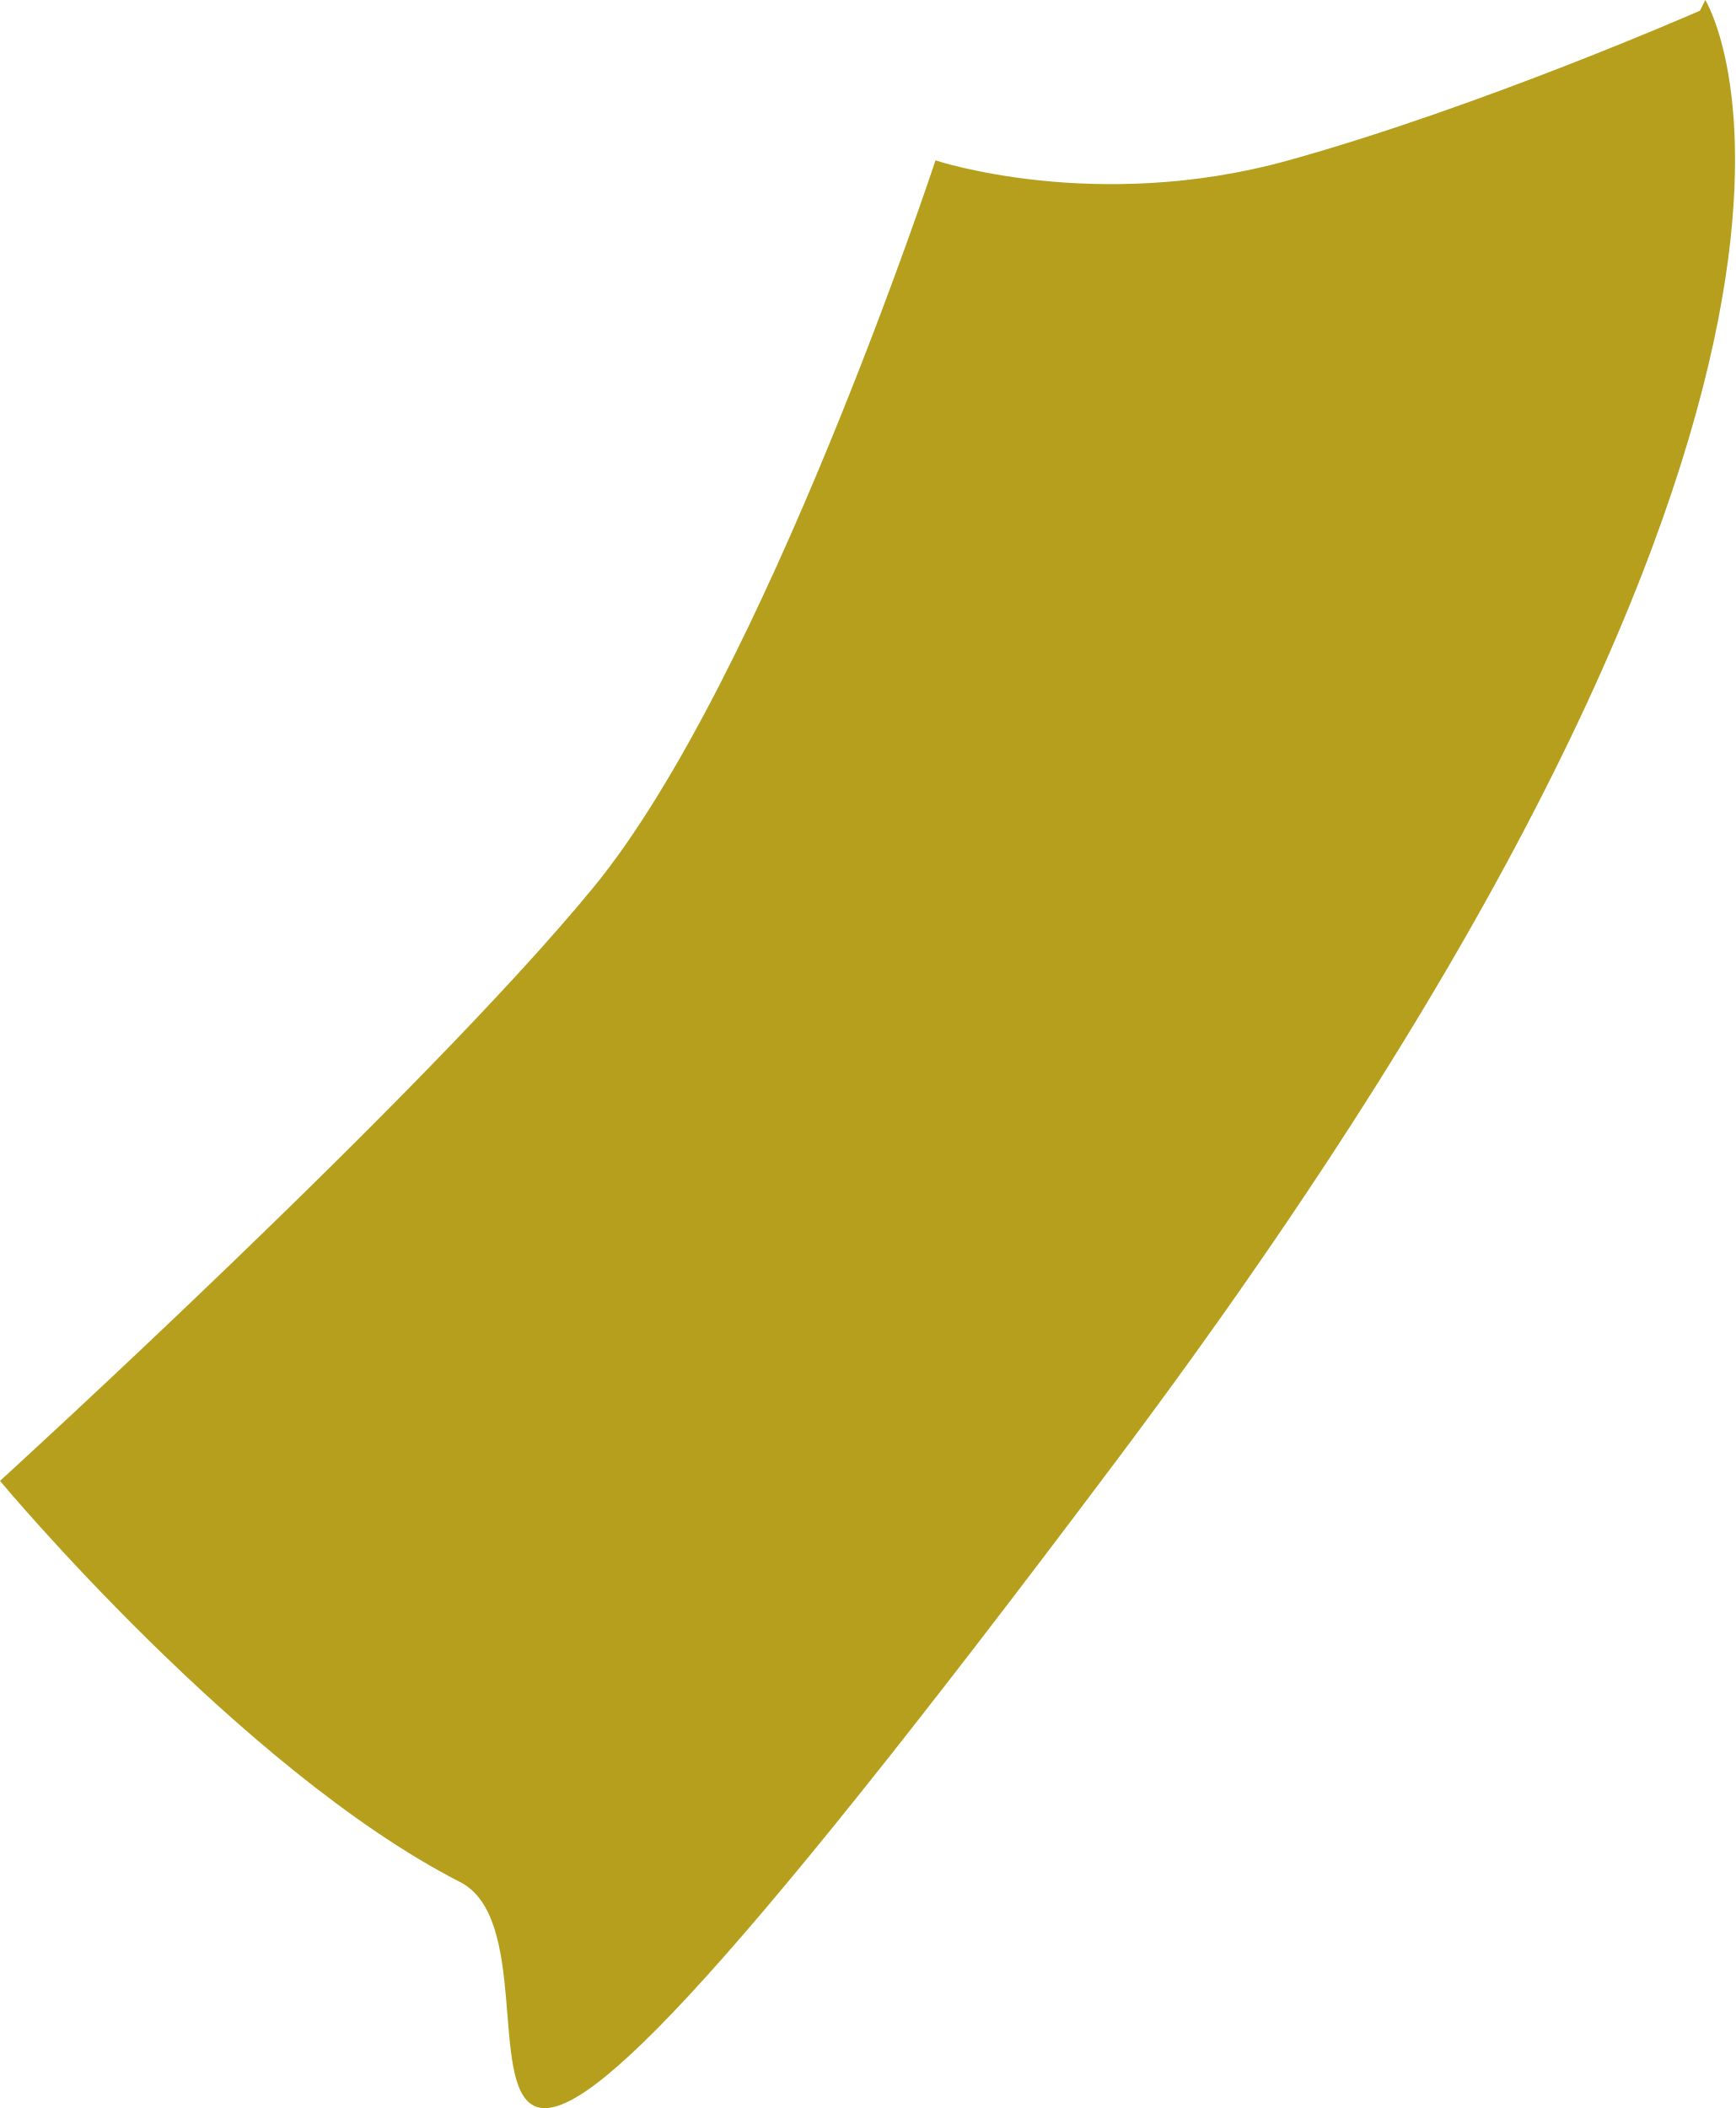
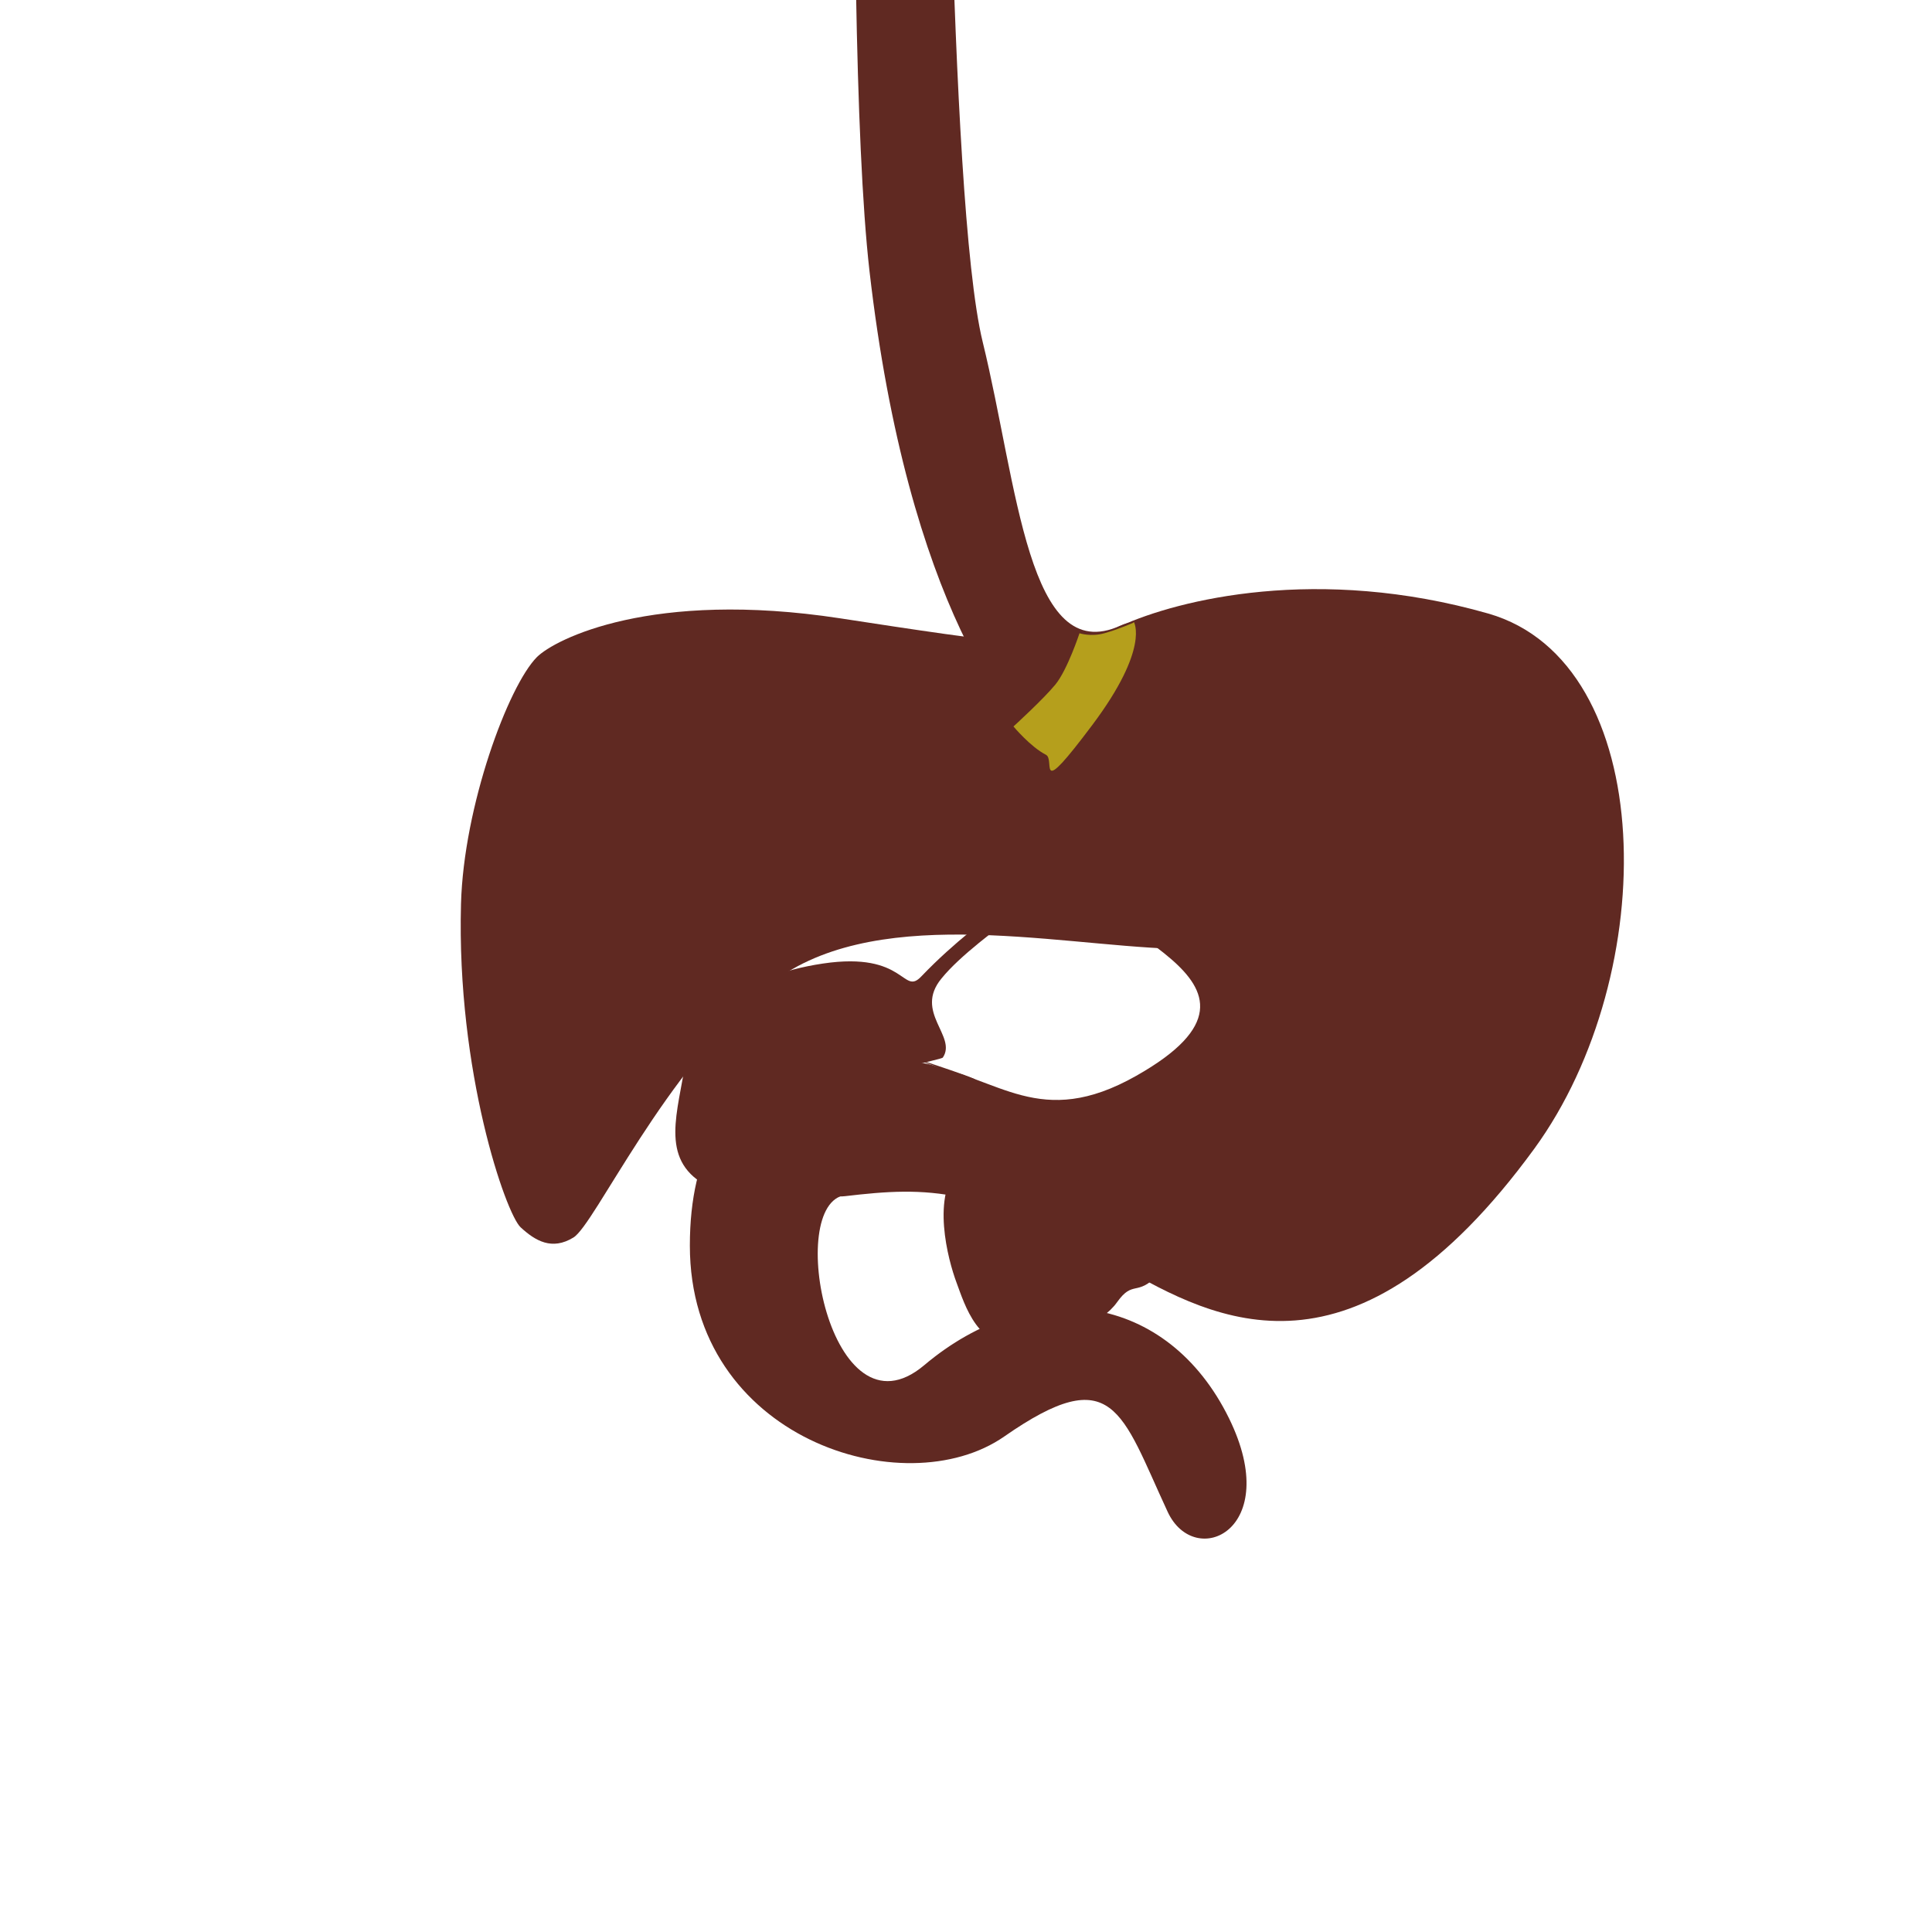
- <svg xmlns="http://www.w3.org/2000/svg" id="Layer_2" data-name="Layer 2" viewBox="0 0 32.46 39.43">
+ <svg xmlns="http://www.w3.org/2000/svg" viewBox="0 0 512 512">
  <defs>
    <style>
      .cls-1 {
        fill: #b59f1c;
+       }
+ 
+       .cls-1, .cls-2 {
        isolation: isolate;
+       }
+ 
+       .cls-3, .cls-2 {
+         fill: #602922;
+       }
+ 
+       .cls-4 {
+         fill: rgba(96, 41, 34, 0);
      }
    </style>
  </defs>
-   <g id="Layer_1-2" data-name="Layer 1">
-     <path id="Esophageal_Sphincter" data-name="Esophageal Sphincter" class="cls-1" d="M31.9,0s4.3,6.9-11,27.3-9.7,9.2-12.3,7.9c-4.1-2.1-8.6-7.5-8.6-7.5,0,0,7.9-7.2,11.1-11.1s6.4-13.6,6.4-13.6c0,0,3,1,6.6,0S31.8.2,31.8.2l.1-.2Z" />
+   <g id="Layer_2" data-name="Layer 2">
+     <path id="Stomach" class="cls-2" d="M296.92,165.9c15.4-7,52.3-16.2,97.5-3.3,45.2,13,46,95.4,12.2,141.8-47.7,65.4-84.6,45.6-109.7,31.2-37.1-21.3-50.9-21.2-73-18.6-16.3,1.9-1.5-38.6,20.9-34.9,19.9,3.3,30.7,17.5,56.3,3,45.8-25.9-15.8-38.3-16.2-55-.3-16.7,2.5-26-6.8-30.9s-5.7-22.2,18.9-33.4h-.1v.1Z" />
+     <path id="Esophagus" class="cls-2" d="M250.92-219.8s-2,102.5-1,103.4,1.2,169,10.5,207c9.3,38,12,86.4,36.5,75.2,15.4-7-9.6,38.4-18.9,33.4s-37.4-38.6-47.6-127.4c-7.8-68.3-1.8-291.7-1.8-291.7h22.3v.1Z" />
+     <path id="Duodenum" class="cls-2" d="M224.12,316.7c-16.3,1.9-4.1,66.1,20.8,45.1,28.8-24.3,64.5-19.1,80.8,14.1,14.5,29.6-9.1,40.3-16.3,24.7-12.3-26.5-14.3-40.1-43.3-19.9-26.5,18.4-83.3.5-83.3-50.6s39.8-52,62.2-48.3c19.9,3.3,1.2,32.3-20.9,34.9h0Z" />
+     <path id="Pyloric_Sphincter" data-name="Pyloric Sphincter" class="cls-2" d="M238.52,315.1c-6.3.4-15.1,1.7-15.1,1.7,0,0,40.9-28.6,23.5-34.6s6.9,1.8,11,3.6c7,2.9-10.9,28.8-19.4,29.3Z" />
+   </g>
+   <g id="Lower">
+     <path id="Layer_30" data-name="Layer 30" class="cls-4" d="M138.27,325.25c-1.3-1.1-24.9-54.9-12.7-104.6,12.2-49.7,17.8-53.6,63-57.4s76.2,12.5,105,9,76.3-1,82.4.8c5.7,1.7,1,22.7-2.7,27.2-10.9,13.2-31.2,46-50.1,65.1-22.2,22.4-71.4,5.3-93,22.3s-51.1,18.5-66.1,31.2-17.7,13.2-25.8,6.3h0v.1Z" />
+     <g id="Pancreas">
+       <path class="cls-3" d="M254.57,308.65c8-8,18.4-3.6,24.7-7.2s16.3-1.7,22.6-1.7,17.7,7.4,21.5,5.3,20.7,2.4,27.1,1.4,16.3,5.5,21,3.5,6.6,1.8,13.1-.6,14.6-1.8,8.1,5.9-26.3,11.5-29,14.7c-2.7,3.1-14.8-2.1-20.1,2s-17.4-3.8-21.2.8-10.1-.4-15.6,5.2c-5.5,5.7-6.5,1.2-10.7,7.1s-13.1,8.8-25.3,11c-11.5,2.1-15.1-10.3-17.3-16.2s-6.9-23.2,1-31.2h.1Z" />
+       <path class="cls-3" d="M263.27,309.15c6.3-3.4,12.9-4.3,20.6-3.9s21.4,4.7,28,4.9,12.1-2.6,18.3-.8,13.4,3.1,19.6,4.6-5.2,3.1-13.3.7-20.1-3.1-23.7-1-19.5-4.3-23.9-1.5-18.1-5.2-24.2,0-6.2-.7-1.6-3.2h0l.2.2h0Z" />
+     </g>
+     <path id="Gallbladder" class="cls-3" d="M192.37,316.35c-17-5.5-13.9-17.1-11.5-30.3,3-16.5,15.1-27.4,37.2-30.7s21.1,8.7,26.1,3.4c9.2-9.6,17.1-14.9,20.8-18.4,5.6-5.4,10.5-3,4.4,1.8-5,3.9-14.9,11-19.9,17.2-7.3,8.9,4.2,15.2.4,20.9-.5.7-18.2,3.4-20.8,8.6-4.7,9.4-9.1,15-8.9,18.9s-2.3,16.8-27.7,8.6h-.1Z" />
+     <path id="Liver" class="cls-3" d="M375.77,173.25c4.7,1.3,2.9,18.7-1.4,26.4s-30.8,52.9-63.3,51.8-80.6-12.3-107.8,10-45.6,63-51.3,66.5-10.1.9-14-2.7-17-41.2-15.8-85.7c.7-25.9,12.5-57.7,20.1-65.4,4.8-4.8,30.5-17.9,80.3-10.3,41.1,6.3,63.5,9.7,90,7s53.2-.5,63.2,2.3h0v.1Z" />
+     <path id="Lower_Esophageal_Sphincter" data-name="Lower Esophageal Sphincter" class="cls-1" d="M300.48,164.82s4.3,6.9-11,27.3-9.7,9.2-12.3,7.9c-4.1-2.1-8.6-7.5-8.6-7.5,0,0,7.9-7.2,11.1-11.1s6.4-13.6,6.4-13.6c0,0,3,1,6.6,0s7.7-2.8,7.7-2.8v-.2h.1Z" />
  </g>
</svg>
